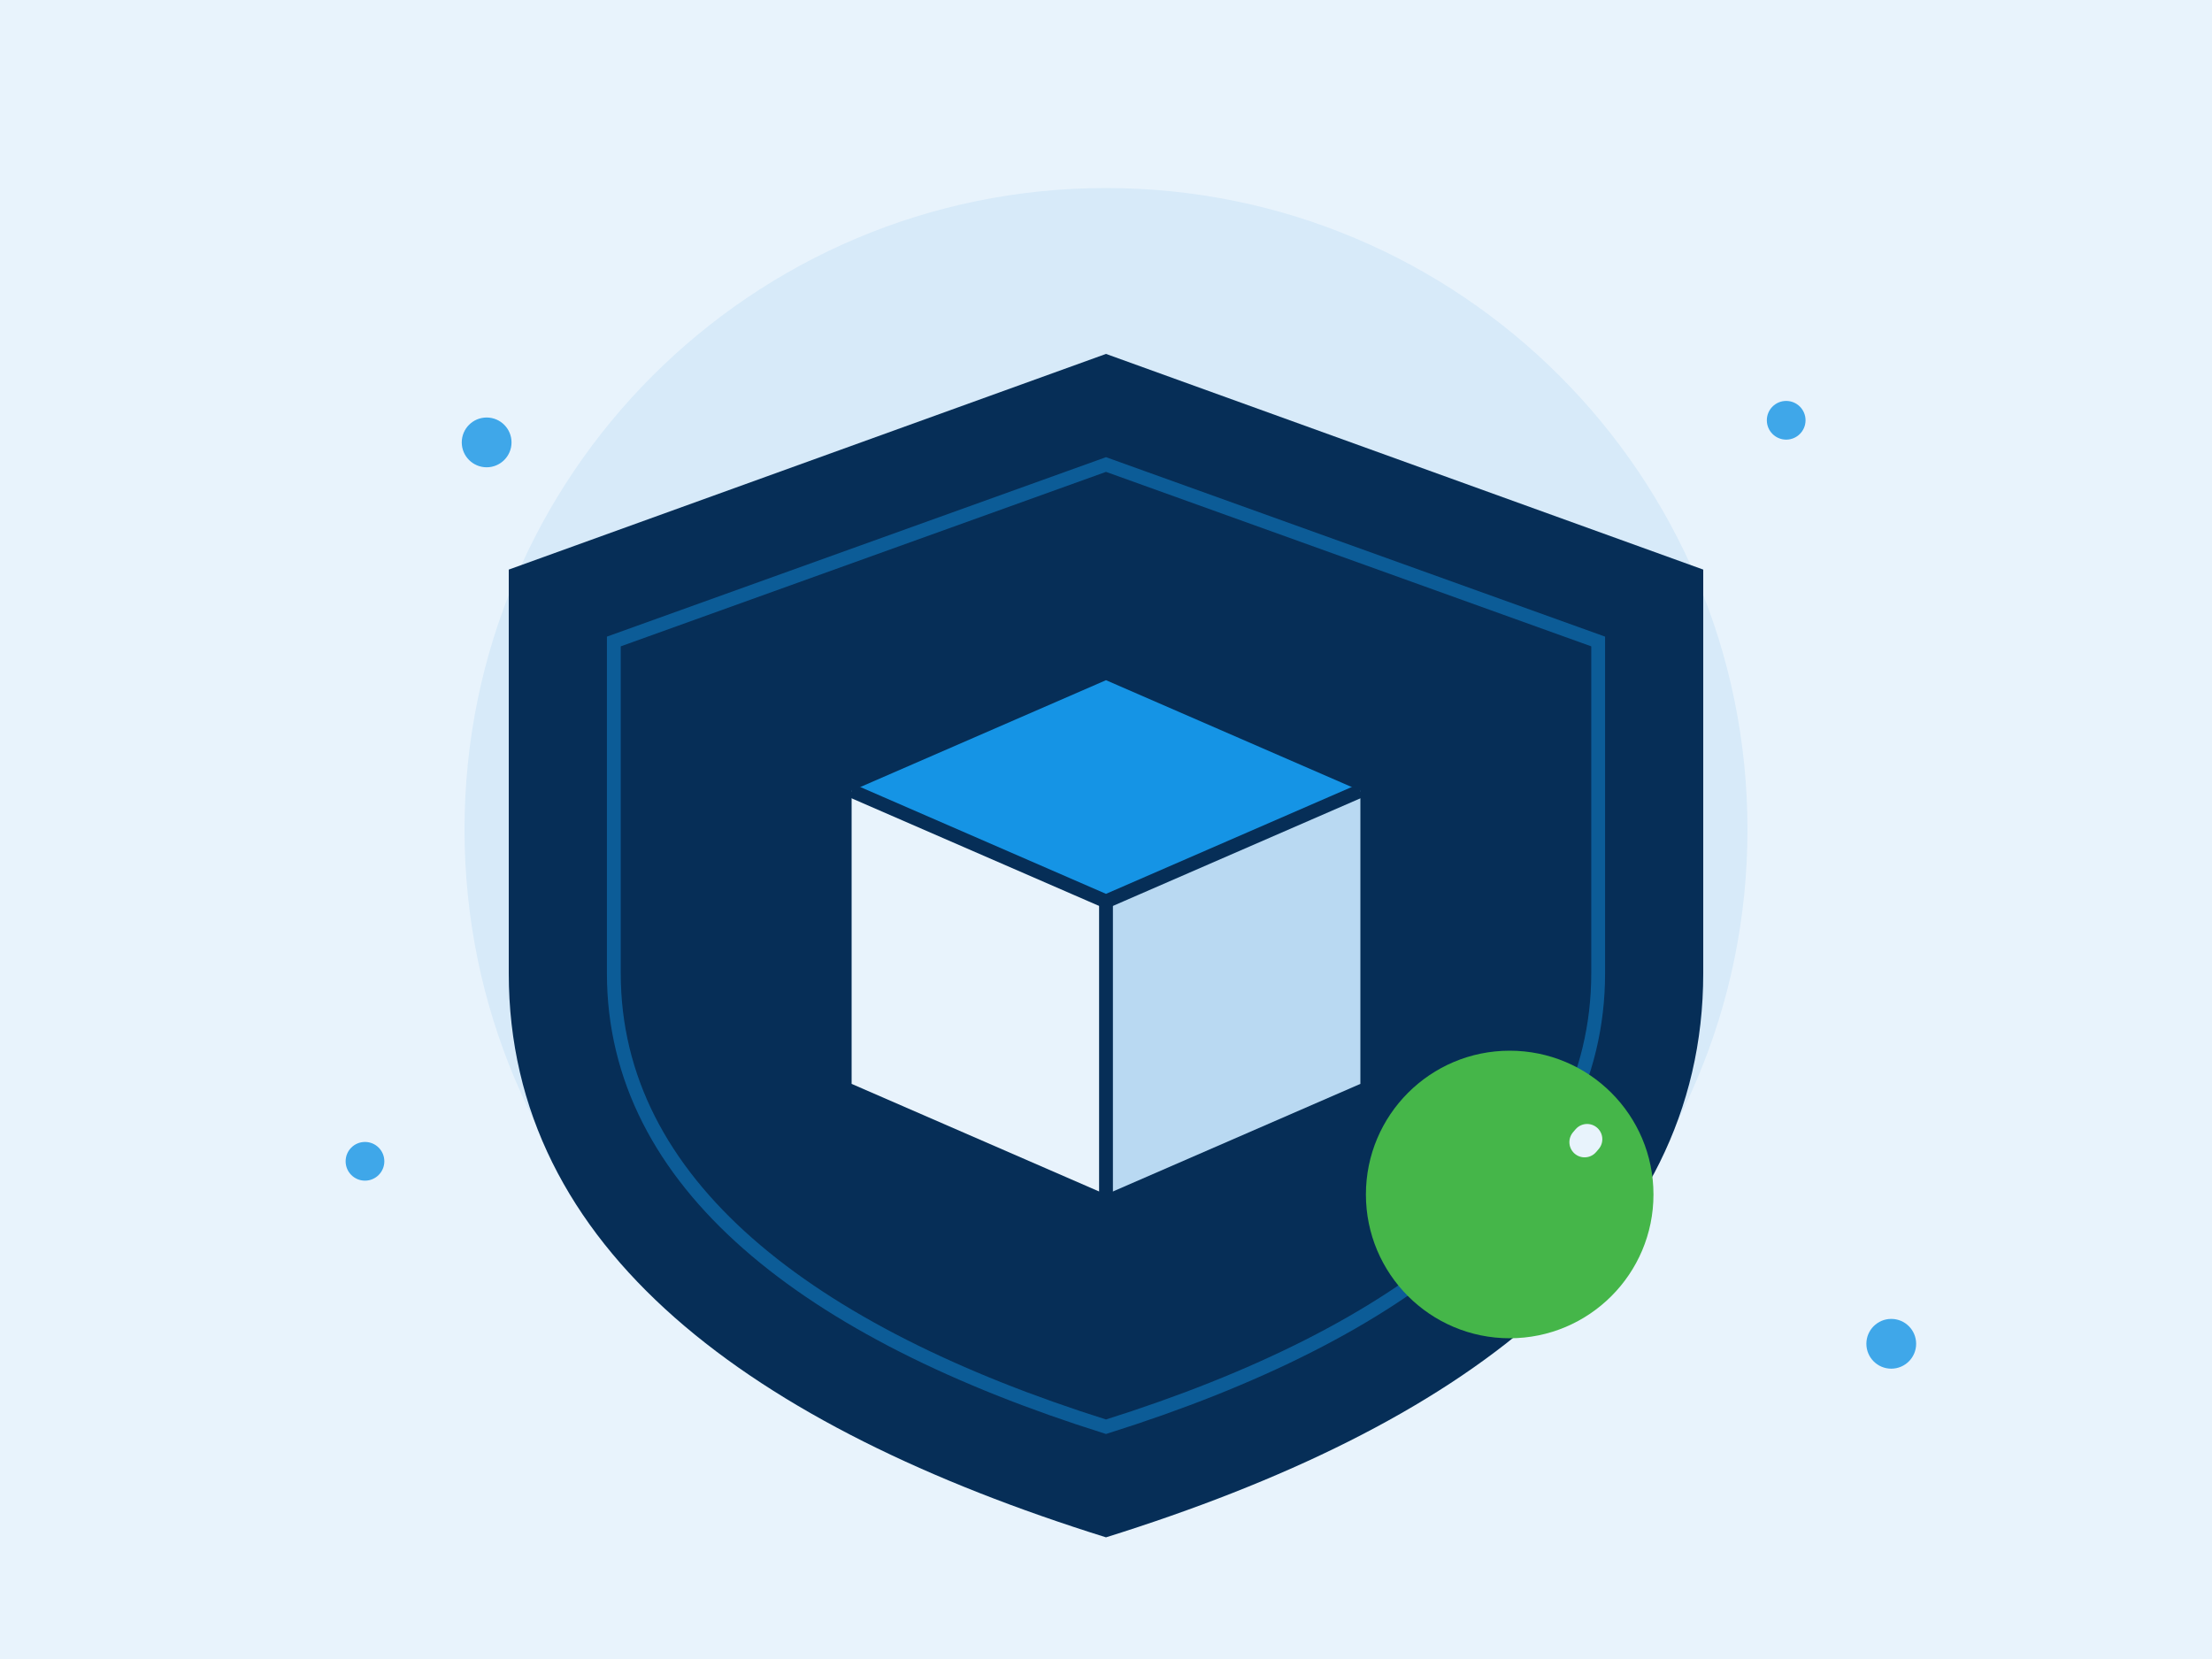
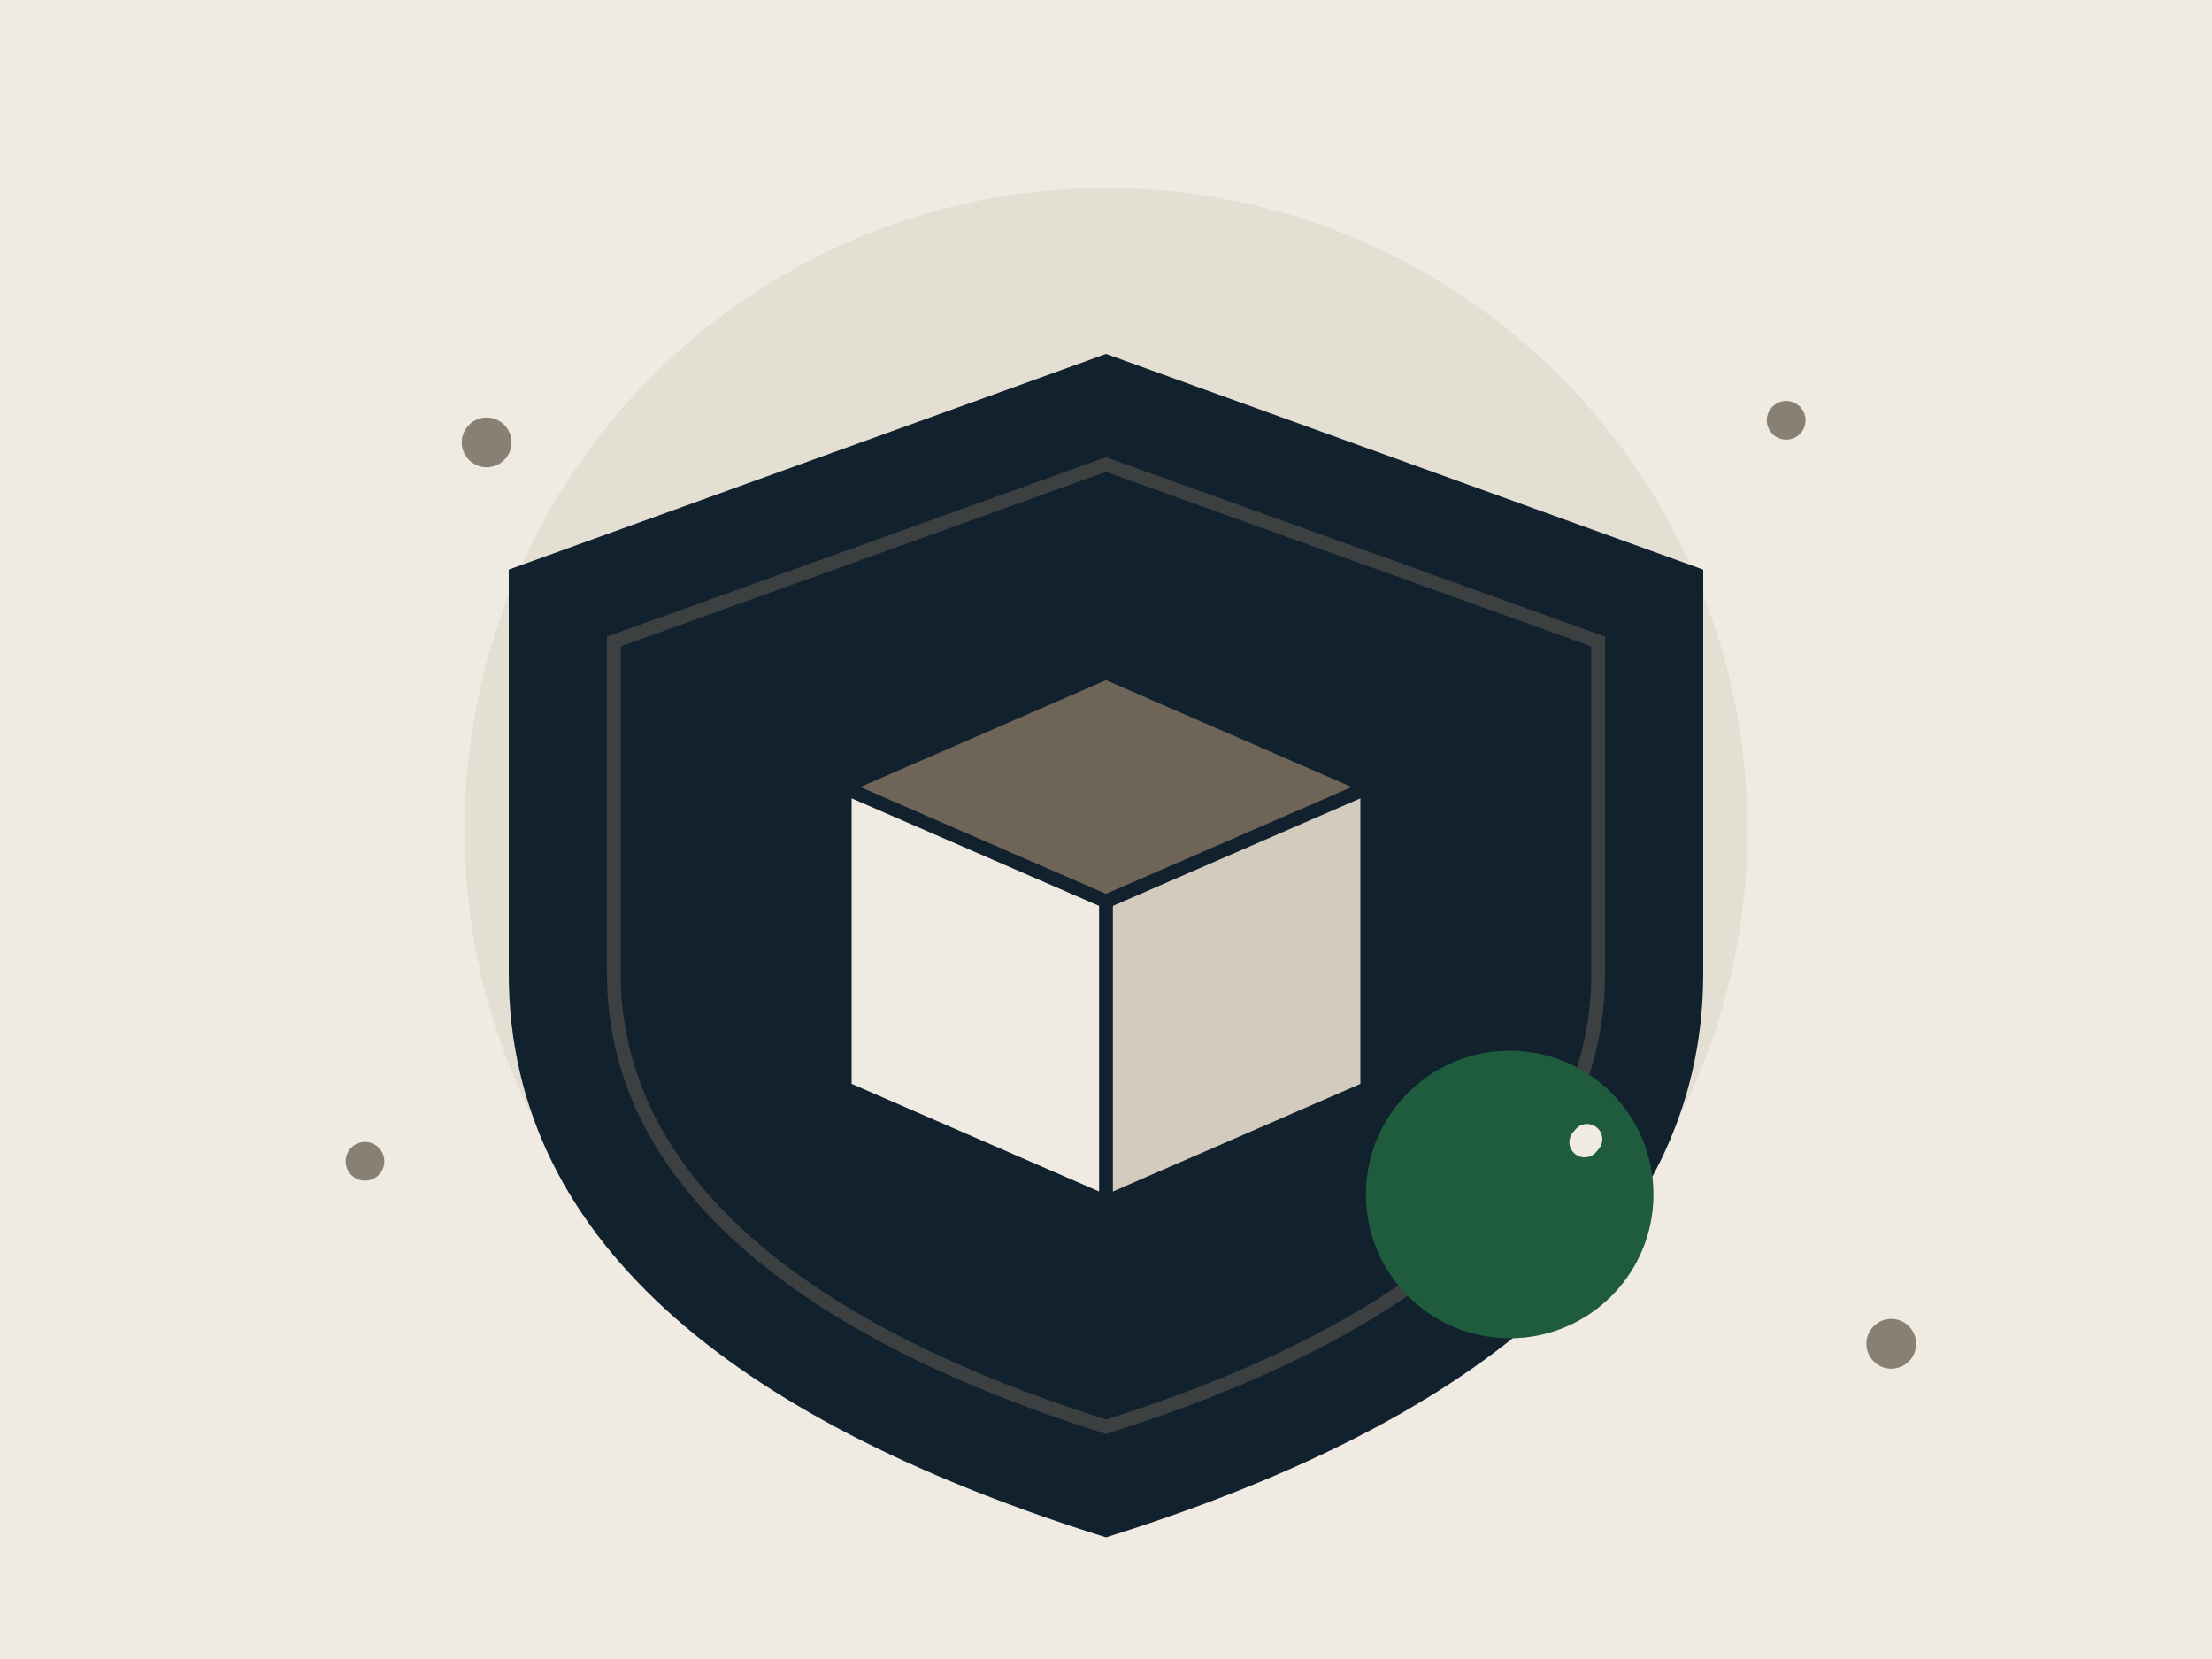
<svg xmlns="http://www.w3.org/2000/svg" viewBox="0 0 800 600" width="800" height="600" role="img" aria-label="Escudo protegiendo la carga">
  <style>
@keyframes late{0%,100%{transform:scale(1)}50%{transform:scale(1.06)}}
@keyframes traza{to{stroke-dashoffset:0}}
@keyframes flota{0%,100%{transform:translateY(0);opacity:.8}50%{transform:translateY(-7px);opacity:.35}}
#sello{animation:late 3.4s ease-in-out infinite}
#palomita{animation:traza .85s cubic-bezier(.65,0,.35,1) .35s forwards}
.chispa{animation:flota 5.5s ease-in-out infinite}
.c1{animation-delay:-1.4s}.c2{animation-delay:-2.8s}.c3{animation-delay:-4.1s}
@media (prefers-reduced-motion:reduce){*{animation:none!important}}</style>
-   <rect width="800" height="600" fill="#E8F3FC" />
-   <circle cx="400" cy="300" r="232" fill="#D7EAF9" />
-   <path d="M400 128 L616 206 V352 C616 452 528 516 400 556 C272 516 184 452 184 352 V206 Z" fill="#062E57" />
-   <path d="M400 168 L578 232 V352 C578 428 508 482 400 516 C292 482 222 428 222 352 V232 Z" fill="none" stroke="#1594E5" stroke-width="5" opacity=".45" />
+   <rect width="800" height="600" fill="#EFEBE2" />
+   <circle cx="400" cy="300" r="232" fill="#E4DFD3" />
+   <path d="M400 128 L616 206 V352 C616 452 528 516 400 556 C272 516 184 452 184 352 V206 Z" fill="#12212E" />
+   <path d="M400 168 L578 232 V352 C578 428 508 482 400 516 C292 482 222 428 222 352 V232 Z" fill="none" stroke="#6E6558" stroke-width="5" opacity=".45" />
  <g transform="translate(400 330)">
-     <path d="M-92 -44 L0 -84 L92 -44 L0 -4 Z" fill="#1594E5" />
-     <path d="M-92 -44 V62 L0 102 V-4 Z" fill="#E8F3FC" />
-     <path d="M92 -44 V62 L0 102 V-4 Z" fill="#B9D9F2" />
-     <path d="M-92 -44 L0 -4 L92 -44" fill="none" stroke="#062E57" stroke-width="5" stroke-linejoin="round" />
-     <path d="M0 -4 V102" stroke="#062E57" stroke-width="5" />
+     <path d="M-92 -44 L0 -84 L92 -44 L0 -4 Z" fill="#6E6558" />
+     <path d="M-92 -44 V62 L0 102 V-4 Z" fill="#EFEBE2" />
+     <path d="M92 -44 V62 L0 102 V-4 Z" fill="#D3CCBE" />
+     <path d="M-92 -44 L0 -4 L92 -44" fill="none" stroke="#12212E" stroke-width="5" stroke-linejoin="round" />
+     <path d="M0 -4 V102" stroke="#12212E" stroke-width="5" />
  </g>
-   <circle id="sello" cx="546" cy="432" r="52" fill="#45B649" style="transform-origin:546px 432px" />
-   <path id="palomita" d="M522 432 L540 452 L574 412" fill="none" stroke="#E8F3FC" stroke-width="11" stroke-linecap="round" stroke-linejoin="round" stroke-dasharray="78" stroke-dashoffset="78" />
-   <circle class="chispa c0" cx="176" cy="160" r="9" fill="#1594E5" opacity=".8" />
-   <circle class="chispa c1" cx="646" cy="152" r="7" fill="#1594E5" opacity=".8" />
-   <circle class="chispa c2" cx="132" cy="420" r="7" fill="#1594E5" opacity=".8" />
-   <circle class="chispa c3" cx="684" cy="486" r="9" fill="#1594E5" opacity=".8" />
+   <circle id="sello" cx="546" cy="432" r="52" fill="#1F5C3D" style="transform-origin:546px 432px" />
+   <path id="palomita" d="M522 432 L540 452 L574 412" fill="none" stroke="#EFEBE2" stroke-width="11" stroke-linecap="round" stroke-linejoin="round" stroke-dasharray="78" stroke-dashoffset="78" />
+   <circle class="chispa c0" cx="176" cy="160" r="9" fill="#6E6558" opacity=".8" />
+   <circle class="chispa c1" cx="646" cy="152" r="7" fill="#6E6558" opacity=".8" />
+   <circle class="chispa c2" cx="132" cy="420" r="7" fill="#6E6558" opacity=".8" />
+   <circle class="chispa c3" cx="684" cy="486" r="9" fill="#6E6558" opacity=".8" />
</svg>
